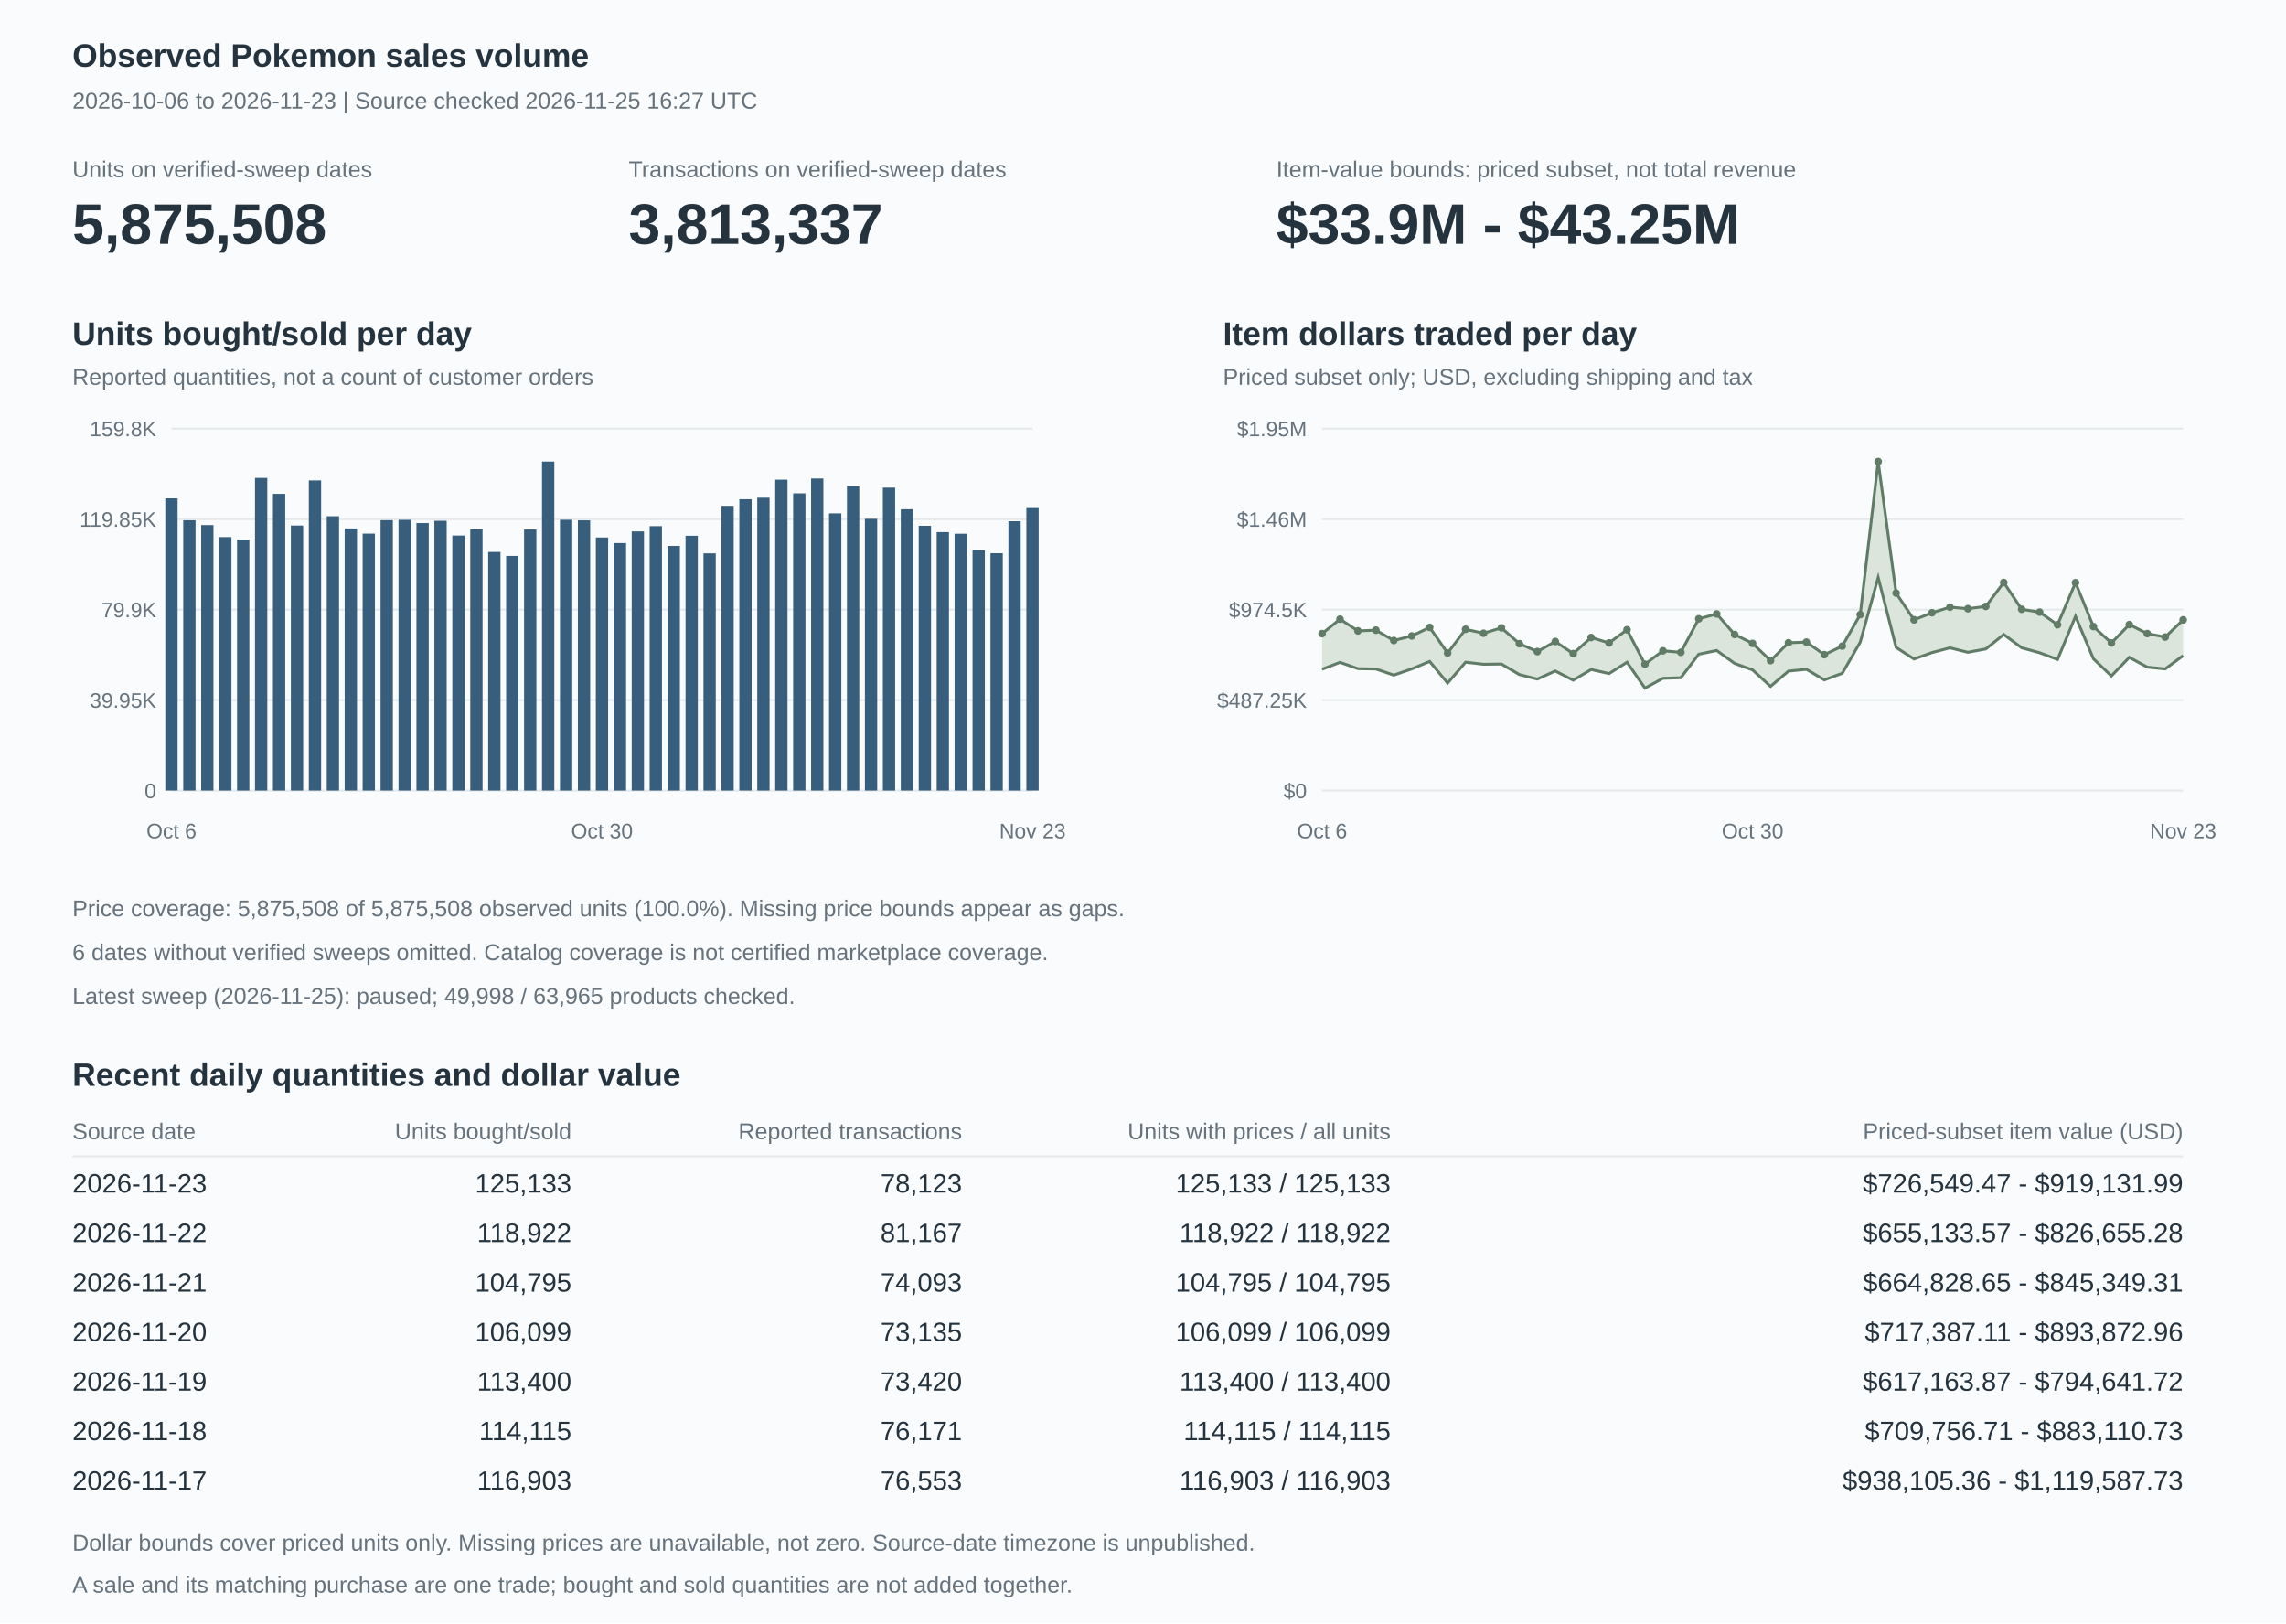
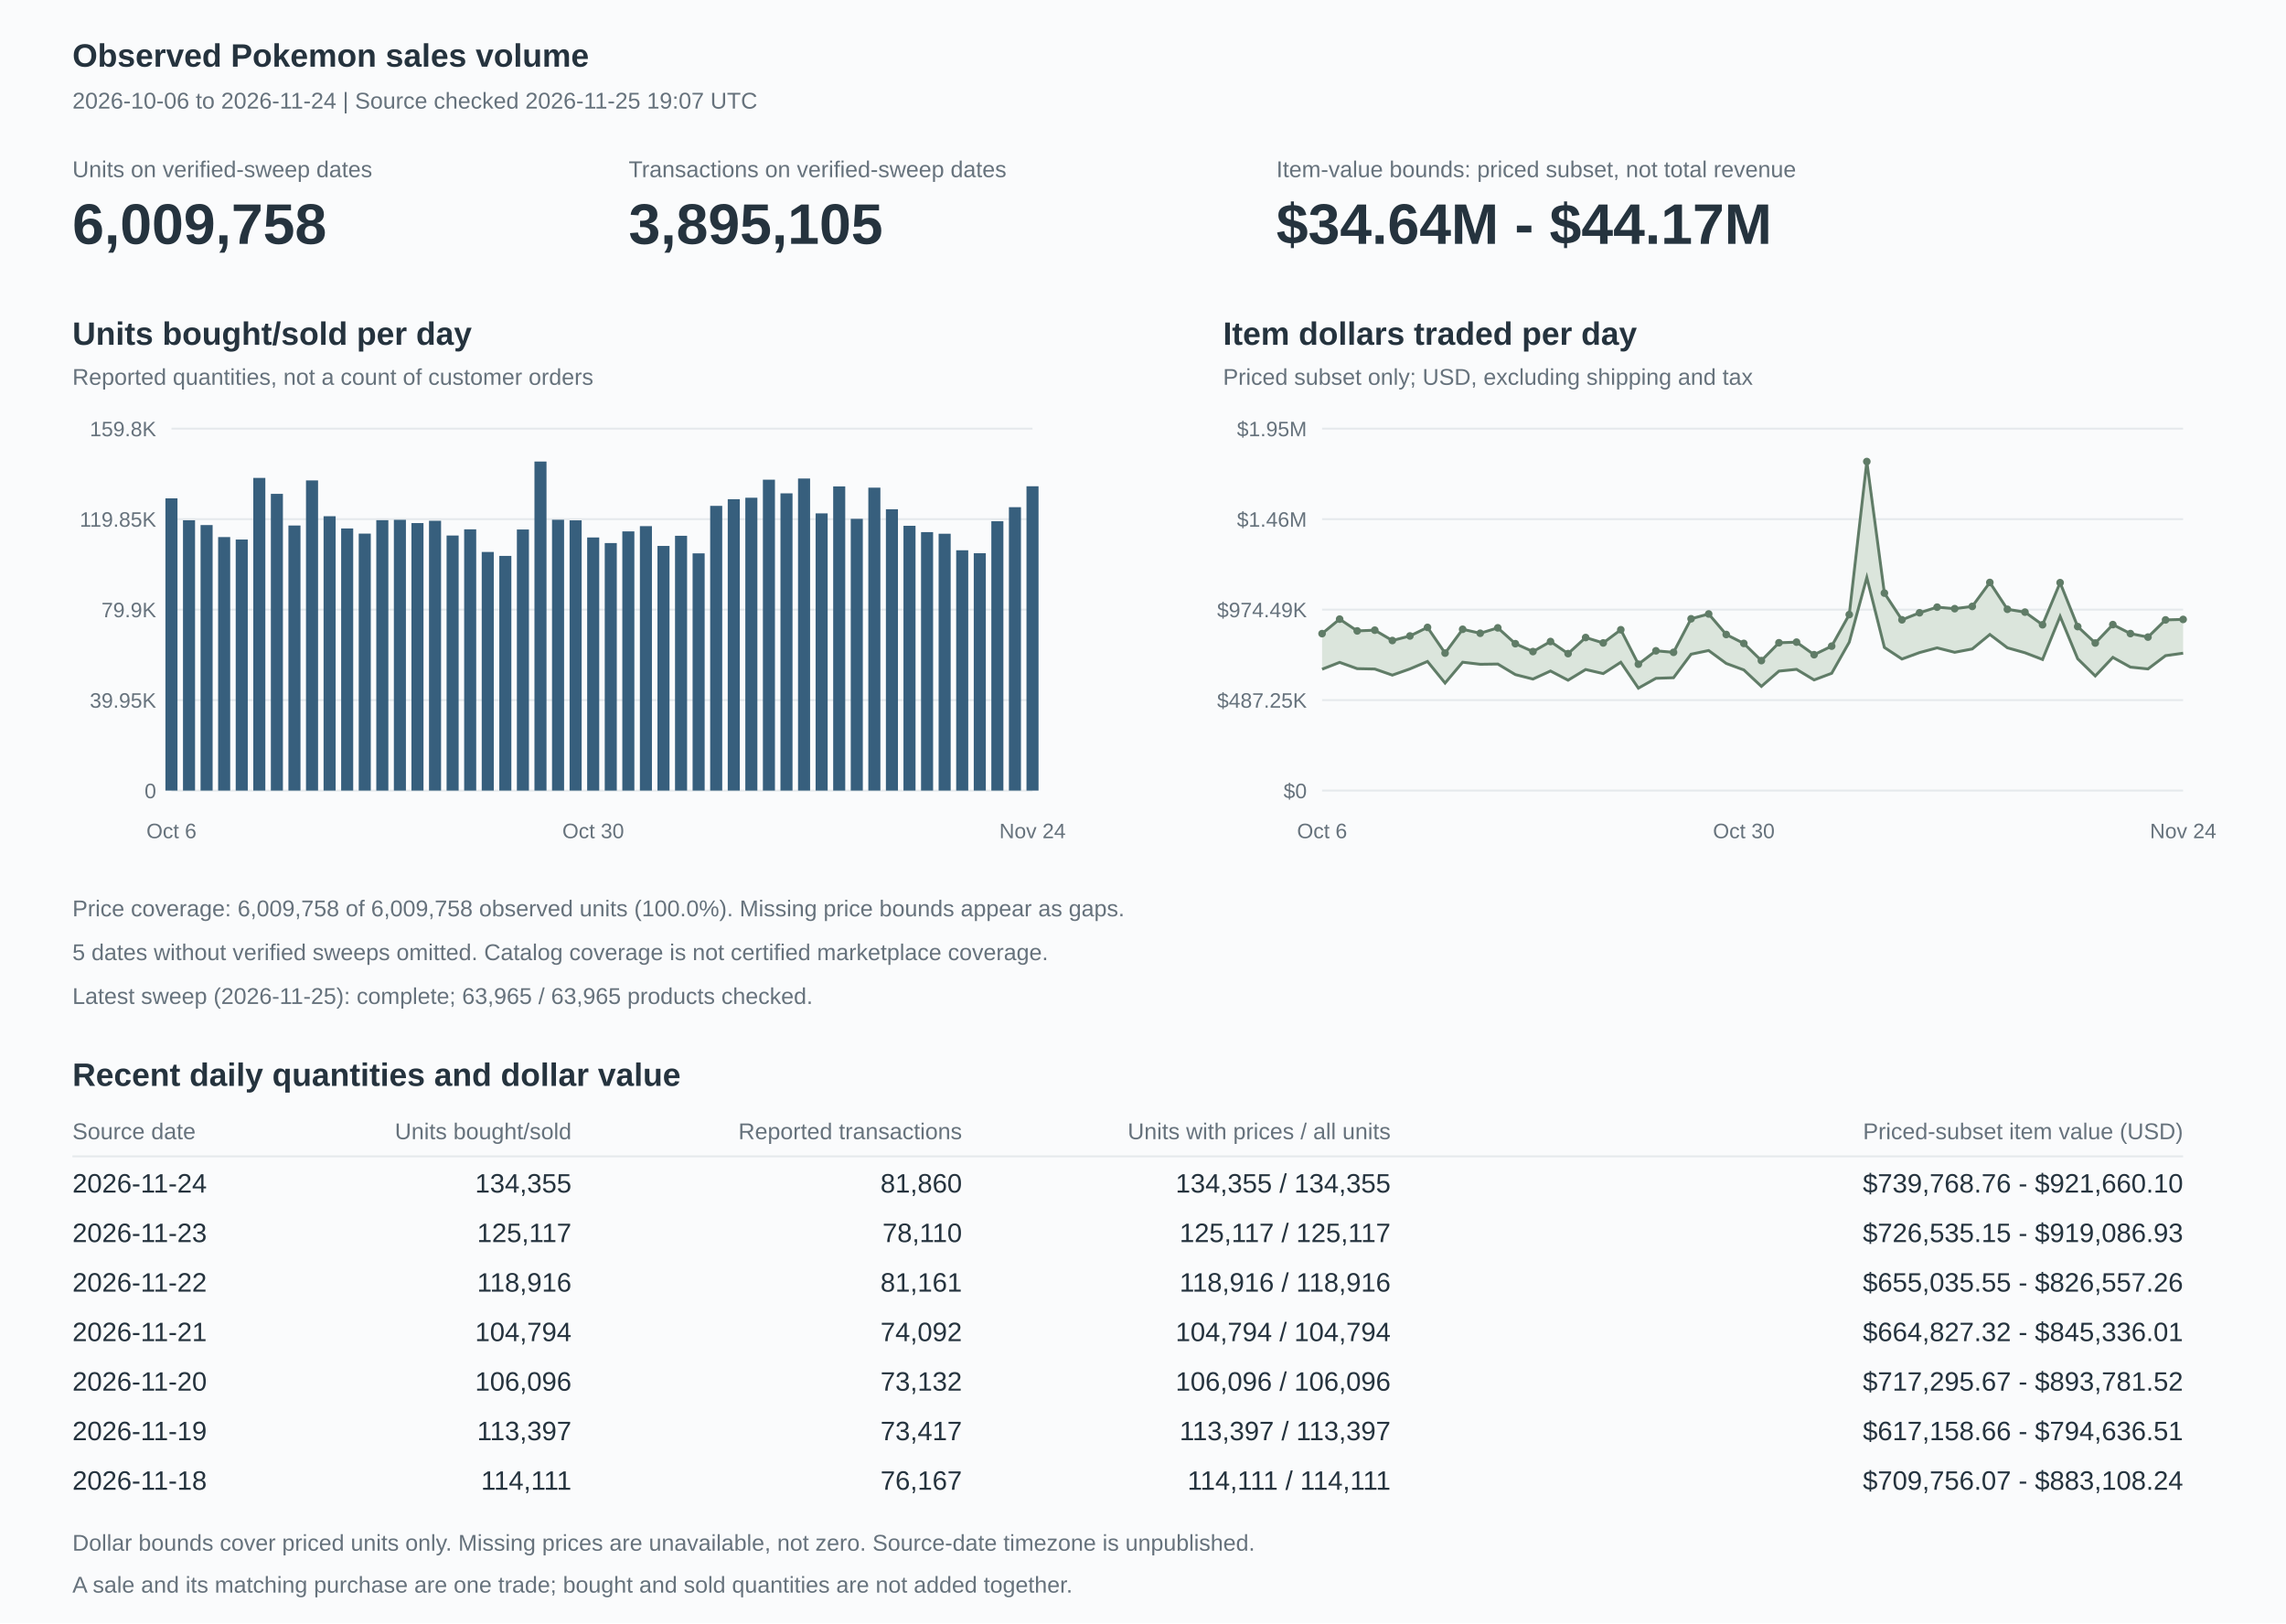
<svg xmlns="http://www.w3.org/2000/svg" width="1200" height="852" viewBox="0 0 1200 852" role="img" aria-labelledby="title description">
  <style>text{font-family:Arial,Helvetica,sans-serif;fill:#25333e;font-size:14px}.heading{font-size:17px;font-weight:600}.muted{fill:#66727c;font-size:12px}.axis{fill:#66727c;font-size:11px}.value{font-size:30px;font-weight:600}.grid{stroke:#e5e9ec;stroke-width:1}</style>
  <rect width="1200" height="852" fill="#fafbfc" />
  <text x="38" y="35" class="heading">Observed Pokemon sales volume</text>
-   <text x="38" y="57" class="muted">2026-10-06 to 2026-11-23 | Source checked 2026-11-25 16:27 UTC</text>
+   <text x="38" y="57" class="muted">2026-10-06 to 2026-11-24 | Source checked 2026-11-25 19:07 UTC</text>
  <text x="38" y="93" class="muted">Units on verified-sweep dates</text>
-   <text x="38" y="128" class="value">5,875,508</text>
+   <text x="38" y="128" class="value">6,009,758</text>
  <text x="330" y="93" class="muted">Transactions on verified-sweep dates</text>
-   <text x="330" y="128" class="value">3,813,337</text>
+   <text x="330" y="128" class="value">3,895,105</text>
  <text x="670" y="93" class="muted">Item-value bounds: priced subset, not total revenue</text>
-   <text x="670" y="128" class="value">$33.9M - $43.25M</text>
+   <text x="670" y="128" class="value">$34.64M - $44.17M</text>
  <text x="38" y="181" class="heading">Units bought/sold per day</text>
  <text x="38" y="202" class="muted">Reported quantities, not a count of customer orders</text>
  <path d="M90,415h452" class="grid" />
  <text x="82" y="419" text-anchor="end" class="axis">0</text>
  <path d="M90,367.5h452" class="grid" />
  <text x="82" y="371.5" text-anchor="end" class="axis">39.95K</text>
  <path d="M90,320h452" class="grid" />
  <text x="82" y="324" text-anchor="end" class="axis">79.9K</text>
  <path d="M90,272.5h452" class="grid" />
  <text x="82" y="276.5" text-anchor="end" class="axis">119.85K</text>
  <path d="M90,225h452" class="grid" />
  <text x="82" y="229" text-anchor="end" class="axis">159.8K</text>
-   <rect x="86.771" y="261.598" width="6.457" height="153.402" fill="#375f7d" />
-   <rect x="96.188" y="273.096" width="6.457" height="141.904" fill="#375f7d" />
-   <rect x="105.605" y="275.622" width="6.457" height="139.378" fill="#375f7d" />
-   <rect x="115.021" y="281.929" width="6.457" height="133.071" fill="#375f7d" />
-   <rect x="124.438" y="283.21" width="6.457" height="131.79" fill="#375f7d" />
-   <rect x="133.855" y="250.867" width="6.457" height="164.133" fill="#375f7d" />
-   <rect x="143.271" y="259.233" width="6.457" height="155.767" fill="#375f7d" />
-   <rect x="152.688" y="275.856" width="6.457" height="139.144" fill="#375f7d" />
-   <rect x="162.105" y="252.182" width="6.457" height="162.818" fill="#375f7d" />
-   <rect x="171.521" y="270.982" width="6.457" height="144.018" fill="#375f7d" />
-   <rect x="180.938" y="277.402" width="6.457" height="137.598" fill="#375f7d" />
-   <rect x="190.355" y="280.104" width="6.457" height="134.896" fill="#375f7d" />
-   <rect x="199.771" y="273.057" width="6.457" height="141.943" fill="#375f7d" />
-   <rect x="209.188" y="272.865" width="6.457" height="142.135" fill="#375f7d" />
-   <rect x="218.605" y="274.575" width="6.457" height="140.425" fill="#375f7d" />
-   <rect x="228.021" y="273.365" width="6.457" height="141.635" fill="#375f7d" />
-   <rect x="237.438" y="281.11" width="6.457" height="133.89" fill="#375f7d" />
-   <rect x="246.855" y="277.854" width="6.457" height="137.146" fill="#375f7d" />
-   <rect x="256.271" y="289.74" width="6.457" height="125.26" fill="#375f7d" />
-   <rect x="265.688" y="291.811" width="6.457" height="123.189" fill="#375f7d" />
-   <rect x="275.105" y="277.946" width="6.457" height="137.054" fill="#375f7d" />
-   <rect x="284.521" y="242.273" width="6.457" height="172.727" fill="#375f7d" />
-   <rect x="293.938" y="272.831" width="6.457" height="142.169" fill="#375f7d" />
-   <rect x="303.355" y="273.138" width="6.457" height="141.862" fill="#375f7d" />
-   <rect x="312.771" y="282.13" width="6.457" height="132.87" fill="#375f7d" />
-   <rect x="322.188" y="285.065" width="6.457" height="129.935" fill="#375f7d" />
-   <rect x="331.605" y="278.941" width="6.457" height="136.059" fill="#375f7d" />
-   <rect x="341.021" y="276.181" width="6.457" height="138.819" fill="#375f7d" />
-   <rect x="350.438" y="286.565" width="6.457" height="128.435" fill="#375f7d" />
-   <rect x="359.855" y="281.234" width="6.457" height="133.766" fill="#375f7d" />
-   <rect x="369.271" y="290.47" width="6.457" height="124.53" fill="#375f7d" />
-   <rect x="378.688" y="265.526" width="6.457" height="149.474" fill="#375f7d" />
-   <rect x="388.105" y="262.051" width="6.457" height="152.949" fill="#375f7d" />
-   <rect x="397.521" y="261.269" width="6.457" height="153.731" fill="#375f7d" />
-   <rect x="406.938" y="251.799" width="6.457" height="163.201" fill="#375f7d" />
-   <rect x="416.355" y="258.97" width="6.457" height="156.03" fill="#375f7d" />
-   <rect x="425.771" y="251.18" width="6.457" height="163.82" fill="#375f7d" />
-   <rect x="435.188" y="269.478" width="6.457" height="145.522" fill="#375f7d" />
-   <rect x="444.605" y="255.324" width="6.457" height="159.676" fill="#375f7d" />
-   <rect x="454.021" y="272.344" width="6.457" height="142.656" fill="#375f7d" />
-   <rect x="463.438" y="255.98" width="6.457" height="159.02" fill="#375f7d" />
-   <rect x="472.855" y="267.313" width="6.457" height="147.687" fill="#375f7d" />
-   <rect x="482.271" y="276.002" width="6.457" height="138.998" fill="#375f7d" />
-   <rect x="491.688" y="279.317" width="6.457" height="135.683" fill="#375f7d" />
-   <rect x="501.105" y="280.167" width="6.457" height="134.833" fill="#375f7d" />
-   <rect x="510.521" y="288.848" width="6.457" height="126.152" fill="#375f7d" />
-   <rect x="519.938" y="290.399" width="6.457" height="124.601" fill="#375f7d" />
-   <rect x="529.355" y="273.602" width="6.457" height="141.398" fill="#375f7d" />
-   <rect x="538.771" y="266.217" width="6.457" height="148.783" fill="#375f7d" />
+   <rect x="86.836" y="261.598" width="6.328" height="153.402" fill="#375f7d" />
+   <rect x="96.06" y="273.096" width="6.328" height="141.904" fill="#375f7d" />
+   <rect x="105.285" y="275.622" width="6.328" height="139.378" fill="#375f7d" />
+   <rect x="114.509" y="281.929" width="6.328" height="133.071" fill="#375f7d" />
+   <rect x="123.734" y="283.21" width="6.328" height="131.79" fill="#375f7d" />
+   <rect x="132.958" y="250.867" width="6.328" height="164.133" fill="#375f7d" />
+   <rect x="142.183" y="259.233" width="6.328" height="155.767" fill="#375f7d" />
+   <rect x="151.407" y="275.856" width="6.328" height="139.144" fill="#375f7d" />
+   <rect x="160.632" y="252.182" width="6.328" height="162.818" fill="#375f7d" />
+   <rect x="169.856" y="270.982" width="6.328" height="144.018" fill="#375f7d" />
+   <rect x="179.081" y="277.402" width="6.328" height="137.598" fill="#375f7d" />
+   <rect x="188.305" y="280.104" width="6.328" height="134.896" fill="#375f7d" />
+   <rect x="197.53" y="273.057" width="6.328" height="141.943" fill="#375f7d" />
+   <rect x="206.754" y="272.865" width="6.328" height="142.135" fill="#375f7d" />
+   <rect x="215.979" y="274.575" width="6.328" height="140.425" fill="#375f7d" />
+   <rect x="225.203" y="273.365" width="6.328" height="141.635" fill="#375f7d" />
+   <rect x="234.428" y="281.11" width="6.328" height="133.89" fill="#375f7d" />
+   <rect x="243.652" y="277.854" width="6.328" height="137.146" fill="#375f7d" />
+   <rect x="252.877" y="289.74" width="6.328" height="125.26" fill="#375f7d" />
+   <rect x="262.101" y="291.811" width="6.328" height="123.189" fill="#375f7d" />
+   <rect x="271.326" y="277.946" width="6.328" height="137.054" fill="#375f7d" />
+   <rect x="280.55" y="242.273" width="6.328" height="172.727" fill="#375f7d" />
+   <rect x="289.775" y="272.831" width="6.328" height="142.169" fill="#375f7d" />
+   <rect x="298.999" y="273.138" width="6.328" height="141.862" fill="#375f7d" />
+   <rect x="308.224" y="282.13" width="6.328" height="132.87" fill="#375f7d" />
+   <rect x="317.448" y="285.066" width="6.328" height="129.934" fill="#375f7d" />
+   <rect x="326.673" y="278.941" width="6.328" height="136.059" fill="#375f7d" />
+   <rect x="335.897" y="276.185" width="6.328" height="138.815" fill="#375f7d" />
+   <rect x="345.122" y="286.577" width="6.328" height="128.423" fill="#375f7d" />
+   <rect x="354.346" y="281.249" width="6.328" height="133.751" fill="#375f7d" />
+   <rect x="363.571" y="290.472" width="6.328" height="124.528" fill="#375f7d" />
+   <rect x="372.795" y="265.543" width="6.328" height="149.457" fill="#375f7d" />
+   <rect x="382.02" y="262.052" width="6.328" height="152.948" fill="#375f7d" />
+   <rect x="391.244" y="261.269" width="6.328" height="153.731" fill="#375f7d" />
+   <rect x="400.469" y="251.799" width="6.328" height="163.201" fill="#375f7d" />
+   <rect x="409.693" y="258.97" width="6.328" height="156.03" fill="#375f7d" />
+   <rect x="418.918" y="251.183" width="6.328" height="163.817" fill="#375f7d" />
+   <rect x="428.142" y="269.483" width="6.328" height="145.517" fill="#375f7d" />
+   <rect x="437.367" y="255.33" width="6.328" height="159.67" fill="#375f7d" />
+   <rect x="446.591" y="272.347" width="6.328" height="142.653" fill="#375f7d" />
+   <rect x="455.816" y="255.981" width="6.328" height="159.019" fill="#375f7d" />
+   <rect x="465.04" y="267.319" width="6.328" height="147.681" fill="#375f7d" />
+   <rect x="474.265" y="276.009" width="6.328" height="138.991" fill="#375f7d" />
+   <rect x="483.489" y="279.322" width="6.328" height="135.678" fill="#375f7d" />
+   <rect x="492.714" y="280.171" width="6.328" height="134.829" fill="#375f7d" />
+   <rect x="501.938" y="288.852" width="6.328" height="126.148" fill="#375f7d" />
+   <rect x="511.163" y="290.4" width="6.328" height="124.6" fill="#375f7d" />
+   <rect x="520.387" y="273.609" width="6.328" height="141.391" fill="#375f7d" />
+   <rect x="529.612" y="266.236" width="6.328" height="148.764" fill="#375f7d" />
+   <rect x="538.836" y="255.252" width="6.328" height="159.748" fill="#375f7d" />
  <text x="90" y="440" text-anchor="middle" class="axis">Oct 6</text>
-   <text x="316" y="440" text-anchor="middle" class="axis">Oct 30</text>
-   <text x="542" y="440" text-anchor="middle" class="axis">Nov 23</text>
+   <text x="311.388" y="440" text-anchor="middle" class="axis">Oct 30</text>
+   <text x="542" y="440" text-anchor="middle" class="axis">Nov 24</text>
  <text x="642" y="181" class="heading">Item dollars traded per day</text>
  <text x="642" y="202" class="muted">Priced subset only; USD, excluding shipping and tax</text>
  <path d="M694,415h452" class="grid" />
  <text x="686" y="419" text-anchor="end" class="axis">$0</text>
  <path d="M694,367.5h452" class="grid" />
  <text x="686" y="371.5" text-anchor="end" class="axis">$487.25K</text>
  <path d="M694,320h452" class="grid" />
-   <text x="686" y="324" text-anchor="end" class="axis">$974.5K</text>
+   <text x="686" y="324" text-anchor="end" class="axis">$974.49K</text>
  <path d="M694,272.5h452" class="grid" />
  <text x="686" y="276.5" text-anchor="end" class="axis">$1.46M</text>
  <path d="M694,225h452" class="grid" />
  <text x="686" y="229" text-anchor="end" class="axis">$1.95M</text>
-   <polygon points="694,332.61 703.417,325.002 712.833,331.182 722.25,330.798 731.667,336.229 741.083,333.834 750.5,329.337 759.917,342.837 769.333,330.335 778.75,332.417 788.167,329.574 797.583,337.891 807,342.036 816.417,336.755 825.833,343.109 835.25,334.658 844.667,337.497 854.083,330.578 863.5,348.658 872.917,341.622 882.333,342.431 891.75,324.83 901.167,322.278 910.583,333.074 920,337.751 929.417,346.771 938.833,337.402 948.25,337.073 957.667,343.661 967.083,339.168 976.5,322.62 985.917,242.273 995.333,311.333 1004.75,325.363 1014.167,321.671 1023.583,318.714 1033,319.516 1042.417,318.327 1051.833,305.751 1061.25,319.831 1070.667,321.321 1080.083,327.957 1089.5,305.857 1098.917,328.91 1108.333,337.534 1117.75,327.86 1127.167,332.591 1136.583,334.413 1146,325.398 1146,344.172 1136.583,351.134 1127.167,350.189 1117.75,345.065 1108.333,354.836 1098.917,345.809 1089.5,323.548 1080.083,346.169 1070.667,342.649 1061.25,340.048 1051.833,333.06 1042.417,340.655 1033,342.408 1023.583,340.075 1014.167,342.557 1004.75,345.942 995.333,339.862 985.917,303.146 976.5,337.103 967.083,353.417 957.667,356.896 948.25,351.351 938.833,352.282 929.417,360.308 920,351.663 910.583,348.257 901.167,341.473 891.75,343.408 882.333,355.76 872.917,356.062 863.5,361.229 854.083,347.636 844.667,353.579 835.25,351.45 825.833,357.058 816.417,352.229 807,356.456 797.583,354.116 788.167,348.572 778.75,348.698 769.333,347.608 759.917,358.557 750.5,347.218 741.083,351.127 731.667,354.387 722.25,351.182 712.833,350.995 703.417,347.692 694,351.301" fill="#dbe5dc" />
-   <polyline points="694,351.301 703.417,347.692 712.833,350.995 722.25,351.182 731.667,354.387 741.083,351.127 750.5,347.218 759.917,358.557 769.333,347.608 778.75,348.698 788.167,348.572 797.583,354.116 807,356.456 816.417,352.229 825.833,357.058 835.25,351.45 844.667,353.579 854.083,347.636 863.5,361.229 872.917,356.062 882.333,355.76 891.75,343.408 901.167,341.473 910.583,348.257 920,351.663 929.417,360.308 938.833,352.282 948.25,351.351 957.667,356.896 967.083,353.417 976.5,337.103 985.917,303.146 995.333,339.862 1004.75,345.942 1014.167,342.557 1023.583,340.075 1033,342.408 1042.417,340.655 1051.833,333.06 1061.25,340.048 1070.667,342.649 1080.083,346.169 1089.5,323.548 1098.917,345.809 1108.333,354.836 1117.75,345.065 1127.167,350.189 1136.583,351.134 1146,344.172" fill="none" stroke="#607c67" stroke-width="1.5" />
-   <polyline points="694,332.61 703.417,325.002 712.833,331.182 722.25,330.798 731.667,336.229 741.083,333.834 750.5,329.337 759.917,342.837 769.333,330.335 778.75,332.417 788.167,329.574 797.583,337.891 807,342.036 816.417,336.755 825.833,343.109 835.25,334.658 844.667,337.497 854.083,330.578 863.5,348.658 872.917,341.622 882.333,342.431 891.75,324.83 901.167,322.278 910.583,333.074 920,337.751 929.417,346.771 938.833,337.402 948.25,337.073 957.667,343.661 967.083,339.168 976.5,322.62 985.917,242.273 995.333,311.333 1004.75,325.363 1014.167,321.671 1023.583,318.714 1033,319.516 1042.417,318.327 1051.833,305.751 1061.25,319.831 1070.667,321.321 1080.083,327.957 1089.5,305.857 1098.917,328.91 1108.333,337.534 1117.75,327.86 1127.167,332.591 1136.583,334.413 1146,325.398" fill="none" stroke="#607c67" stroke-width="1.5" />
-   <circle cx="694" cy="332.61" r="2" fill="#607c67" />
-   <circle cx="703.417" cy="325.002" r="2" fill="#607c67" />
-   <circle cx="712.833" cy="331.182" r="2" fill="#607c67" />
-   <circle cx="722.25" cy="330.798" r="2" fill="#607c67" />
-   <circle cx="731.667" cy="336.229" r="2" fill="#607c67" />
-   <circle cx="741.083" cy="333.834" r="2" fill="#607c67" />
-   <circle cx="750.5" cy="329.337" r="2" fill="#607c67" />
-   <circle cx="759.917" cy="342.837" r="2" fill="#607c67" />
-   <circle cx="769.333" cy="330.335" r="2" fill="#607c67" />
-   <circle cx="778.75" cy="332.417" r="2" fill="#607c67" />
-   <circle cx="788.167" cy="329.574" r="2" fill="#607c67" />
-   <circle cx="797.583" cy="337.891" r="2" fill="#607c67" />
-   <circle cx="807" cy="342.036" r="2" fill="#607c67" />
-   <circle cx="816.417" cy="336.755" r="2" fill="#607c67" />
-   <circle cx="825.833" cy="343.109" r="2" fill="#607c67" />
-   <circle cx="835.25" cy="334.658" r="2" fill="#607c67" />
-   <circle cx="844.667" cy="337.497" r="2" fill="#607c67" />
-   <circle cx="854.083" cy="330.578" r="2" fill="#607c67" />
-   <circle cx="863.5" cy="348.658" r="2" fill="#607c67" />
-   <circle cx="872.917" cy="341.622" r="2" fill="#607c67" />
-   <circle cx="882.333" cy="342.431" r="2" fill="#607c67" />
-   <circle cx="891.75" cy="324.83" r="2" fill="#607c67" />
-   <circle cx="901.167" cy="322.278" r="2" fill="#607c67" />
-   <circle cx="910.583" cy="333.074" r="2" fill="#607c67" />
-   <circle cx="920" cy="337.751" r="2" fill="#607c67" />
-   <circle cx="929.417" cy="346.771" r="2" fill="#607c67" />
-   <circle cx="938.833" cy="337.402" r="2" fill="#607c67" />
-   <circle cx="948.25" cy="337.073" r="2" fill="#607c67" />
-   <circle cx="957.667" cy="343.661" r="2" fill="#607c67" />
-   <circle cx="967.083" cy="339.168" r="2" fill="#607c67" />
-   <circle cx="976.5" cy="322.62" r="2" fill="#607c67" />
-   <circle cx="985.917" cy="242.273" r="2" fill="#607c67" />
-   <circle cx="995.333" cy="311.333" r="2" fill="#607c67" />
-   <circle cx="1004.75" cy="325.363" r="2" fill="#607c67" />
-   <circle cx="1014.167" cy="321.671" r="2" fill="#607c67" />
-   <circle cx="1023.583" cy="318.714" r="2" fill="#607c67" />
-   <circle cx="1033" cy="319.516" r="2" fill="#607c67" />
-   <circle cx="1042.417" cy="318.327" r="2" fill="#607c67" />
-   <circle cx="1051.833" cy="305.751" r="2" fill="#607c67" />
-   <circle cx="1061.25" cy="319.831" r="2" fill="#607c67" />
-   <circle cx="1070.667" cy="321.321" r="2" fill="#607c67" />
-   <circle cx="1080.083" cy="327.957" r="2" fill="#607c67" />
-   <circle cx="1089.5" cy="305.857" r="2" fill="#607c67" />
-   <circle cx="1098.917" cy="328.91" r="2" fill="#607c67" />
-   <circle cx="1108.333" cy="337.534" r="2" fill="#607c67" />
-   <circle cx="1117.75" cy="327.86" r="2" fill="#607c67" />
-   <circle cx="1127.167" cy="332.591" r="2" fill="#607c67" />
-   <circle cx="1136.583" cy="334.413" r="2" fill="#607c67" />
-   <circle cx="1146" cy="325.398" r="2" fill="#607c67" />
+   <polygon points="694,332.609 703.224,325.001 712.449,331.181 721.673,330.797 730.898,336.228 740.122,333.833 749.347,329.336 758.571,342.836 767.796,330.334 777.02,332.416 786.245,329.573 795.469,337.89 804.694,342.035 813.918,336.754 823.143,343.109 832.367,334.657 841.592,337.496 850.816,330.577 860.041,348.657 869.265,341.621 878.49,342.43 887.714,324.829 896.939,322.277 906.163,333.074 915.388,337.75 924.612,346.771 933.837,337.401 943.061,337.074 952.286,343.671 961.51,339.179 970.735,322.619 979.959,242.273 989.184,311.333 998.408,325.362 1007.633,321.67 1016.857,318.713 1026.082,319.516 1035.306,318.327 1044.531,305.75 1053.755,319.83 1062.98,321.321 1072.204,327.963 1081.429,305.858 1090.653,328.909 1099.878,337.534 1109.102,327.868 1118.327,332.591 1127.551,334.422 1136.776,325.401 1146,325.151 1146,342.882 1136.776,344.173 1127.551,351.143 1118.327,350.188 1109.102,345.073 1099.878,354.835 1090.653,345.808 1081.429,323.548 1072.204,346.176 1062.98,342.648 1053.755,340.047 1044.531,333.06 1035.306,340.655 1026.082,342.409 1016.857,340.074 1007.633,342.556 998.408,345.941 989.184,339.862 979.959,303.146 970.735,337.102 961.51,353.426 952.286,356.906 943.061,351.352 933.837,352.282 924.612,360.308 915.388,351.662 906.163,348.257 896.939,341.473 887.714,343.407 878.49,355.759 869.265,356.062 860.041,361.229 850.816,347.635 841.592,353.578 832.367,351.449 823.143,357.057 813.918,352.228 804.694,356.456 795.469,354.115 786.245,348.571 777.02,348.698 767.796,347.607 758.571,358.557 749.347,347.217 740.122,351.126 730.898,354.386 721.673,351.182 712.449,350.995 703.224,347.691 694,351.3" fill="#dbe5dc" />
+   <polyline points="694,351.3 703.224,347.691 712.449,350.995 721.673,351.182 730.898,354.386 740.122,351.126 749.347,347.217 758.571,358.557 767.796,347.607 777.02,348.698 786.245,348.571 795.469,354.115 804.694,356.456 813.918,352.228 823.143,357.057 832.367,351.449 841.592,353.578 850.816,347.635 860.041,361.229 869.265,356.062 878.49,355.759 887.714,343.407 896.939,341.473 906.163,348.257 915.388,351.662 924.612,360.308 933.837,352.282 943.061,351.352 952.286,356.906 961.51,353.426 970.735,337.102 979.959,303.146 989.184,339.862 998.408,345.941 1007.633,342.556 1016.857,340.074 1026.082,342.409 1035.306,340.655 1044.531,333.06 1053.755,340.047 1062.98,342.648 1072.204,346.176 1081.429,323.548 1090.653,345.808 1099.878,354.835 1109.102,345.073 1118.327,350.188 1127.551,351.143 1136.776,344.173 1146,342.882" fill="none" stroke="#607c67" stroke-width="1.5" />
+   <polyline points="694,332.609 703.224,325.001 712.449,331.181 721.673,330.797 730.898,336.228 740.122,333.833 749.347,329.336 758.571,342.836 767.796,330.334 777.02,332.416 786.245,329.573 795.469,337.89 804.694,342.035 813.918,336.754 823.143,343.109 832.367,334.657 841.592,337.496 850.816,330.577 860.041,348.657 869.265,341.621 878.49,342.43 887.714,324.829 896.939,322.277 906.163,333.074 915.388,337.75 924.612,346.771 933.837,337.401 943.061,337.074 952.286,343.671 961.51,339.179 970.735,322.619 979.959,242.273 989.184,311.333 998.408,325.362 1007.633,321.67 1016.857,318.713 1026.082,319.516 1035.306,318.327 1044.531,305.75 1053.755,319.83 1062.98,321.321 1072.204,327.963 1081.429,305.858 1090.653,328.909 1099.878,337.534 1109.102,327.868 1118.327,332.591 1127.551,334.422 1136.776,325.401 1146,325.151" fill="none" stroke="#607c67" stroke-width="1.5" />
+   <circle cx="694" cy="332.609" r="2" fill="#607c67" />
+   <circle cx="703.224" cy="325.001" r="2" fill="#607c67" />
+   <circle cx="712.449" cy="331.181" r="2" fill="#607c67" />
+   <circle cx="721.673" cy="330.797" r="2" fill="#607c67" />
+   <circle cx="730.898" cy="336.228" r="2" fill="#607c67" />
+   <circle cx="740.122" cy="333.833" r="2" fill="#607c67" />
+   <circle cx="749.347" cy="329.336" r="2" fill="#607c67" />
+   <circle cx="758.571" cy="342.836" r="2" fill="#607c67" />
+   <circle cx="767.796" cy="330.334" r="2" fill="#607c67" />
+   <circle cx="777.02" cy="332.416" r="2" fill="#607c67" />
+   <circle cx="786.245" cy="329.573" r="2" fill="#607c67" />
+   <circle cx="795.469" cy="337.89" r="2" fill="#607c67" />
+   <circle cx="804.694" cy="342.035" r="2" fill="#607c67" />
+   <circle cx="813.918" cy="336.754" r="2" fill="#607c67" />
+   <circle cx="823.143" cy="343.109" r="2" fill="#607c67" />
+   <circle cx="832.367" cy="334.657" r="2" fill="#607c67" />
+   <circle cx="841.592" cy="337.496" r="2" fill="#607c67" />
+   <circle cx="850.816" cy="330.577" r="2" fill="#607c67" />
+   <circle cx="860.041" cy="348.657" r="2" fill="#607c67" />
+   <circle cx="869.265" cy="341.621" r="2" fill="#607c67" />
+   <circle cx="878.49" cy="342.43" r="2" fill="#607c67" />
+   <circle cx="887.714" cy="324.829" r="2" fill="#607c67" />
+   <circle cx="896.939" cy="322.277" r="2" fill="#607c67" />
+   <circle cx="906.163" cy="333.074" r="2" fill="#607c67" />
+   <circle cx="915.388" cy="337.75" r="2" fill="#607c67" />
+   <circle cx="924.612" cy="346.771" r="2" fill="#607c67" />
+   <circle cx="933.837" cy="337.401" r="2" fill="#607c67" />
+   <circle cx="943.061" cy="337.074" r="2" fill="#607c67" />
+   <circle cx="952.286" cy="343.671" r="2" fill="#607c67" />
+   <circle cx="961.51" cy="339.179" r="2" fill="#607c67" />
+   <circle cx="970.735" cy="322.619" r="2" fill="#607c67" />
+   <circle cx="979.959" cy="242.273" r="2" fill="#607c67" />
+   <circle cx="989.184" cy="311.333" r="2" fill="#607c67" />
+   <circle cx="998.408" cy="325.362" r="2" fill="#607c67" />
+   <circle cx="1007.633" cy="321.67" r="2" fill="#607c67" />
+   <circle cx="1016.857" cy="318.713" r="2" fill="#607c67" />
+   <circle cx="1026.082" cy="319.516" r="2" fill="#607c67" />
+   <circle cx="1035.306" cy="318.327" r="2" fill="#607c67" />
+   <circle cx="1044.531" cy="305.75" r="2" fill="#607c67" />
+   <circle cx="1053.755" cy="319.83" r="2" fill="#607c67" />
+   <circle cx="1062.98" cy="321.321" r="2" fill="#607c67" />
+   <circle cx="1072.204" cy="327.963" r="2" fill="#607c67" />
+   <circle cx="1081.429" cy="305.858" r="2" fill="#607c67" />
+   <circle cx="1090.653" cy="328.909" r="2" fill="#607c67" />
+   <circle cx="1099.878" cy="337.534" r="2" fill="#607c67" />
+   <circle cx="1109.102" cy="327.868" r="2" fill="#607c67" />
+   <circle cx="1118.327" cy="332.591" r="2" fill="#607c67" />
+   <circle cx="1127.551" cy="334.422" r="2" fill="#607c67" />
+   <circle cx="1136.776" cy="325.401" r="2" fill="#607c67" />
+   <circle cx="1146" cy="325.151" r="2" fill="#607c67" />
  <text x="694" y="440" text-anchor="middle" class="axis">Oct 6</text>
-   <text x="920" y="440" text-anchor="middle" class="axis">Oct 30</text>
-   <text x="1146" y="440" text-anchor="middle" class="axis">Nov 23</text>
-   <text x="38" y="481" class="muted">Price coverage: 5,875,508 of 5,875,508 observed units (100.0%). Missing price bounds appear as gaps.</text>
-   <text x="38" y="504" class="muted">6 dates without verified sweeps omitted. Catalog coverage is not certified marketplace coverage.</text>
-   <text x="38" y="527" class="muted">Latest sweep (2026-11-25): paused; 49,998 / 63,965 products checked.</text>
+   <text x="915.388" y="440" text-anchor="middle" class="axis">Oct 30</text>
+   <text x="1146" y="440" text-anchor="middle" class="axis">Nov 24</text>
+   <text x="38" y="481" class="muted">Price coverage: 6,009,758 of 6,009,758 observed units (100.0%). Missing price bounds appear as gaps.</text>
+   <text x="38" y="504" class="muted">5 dates without verified sweeps omitted. Catalog coverage is not certified marketplace coverage.</text>
+   <text x="38" y="527" class="muted">Latest sweep (2026-11-25): complete; 63,965 / 63,965 products checked.</text>
  <text x="38" y="570" class="heading">Recent daily quantities and dollar value</text>
  <text x="38" y="598" class="muted">Source date</text>
  <text x="300" y="598" text-anchor="end" class="muted">Units bought/sold</text>
  <text x="505" y="598" text-anchor="end" class="muted">Reported transactions</text>
  <text x="730" y="598" text-anchor="end" class="muted">Units with prices / all units</text>
  <text x="1146" y="598" text-anchor="end" class="muted">Priced-subset item value (USD)</text>
  <path d="M38,607h1108" class="grid" />
-   <text x="38" y="626">2026-11-23</text>
-   <text x="300" y="626" text-anchor="end">125,133</text>
-   <text x="505" y="626" text-anchor="end">78,123</text>
-   <text x="730" y="626" text-anchor="end">125,133 / 125,133</text>
-   <text x="1146" y="626" text-anchor="end">$726,549.47 - $919,131.99</text>
-   <text x="38" y="652">2026-11-22</text>
-   <text x="300" y="652" text-anchor="end">118,922</text>
-   <text x="505" y="652" text-anchor="end">81,167</text>
-   <text x="730" y="652" text-anchor="end">118,922 / 118,922</text>
-   <text x="1146" y="652" text-anchor="end">$655,133.57 - $826,655.28</text>
-   <text x="38" y="678">2026-11-21</text>
-   <text x="300" y="678" text-anchor="end">104,795</text>
-   <text x="505" y="678" text-anchor="end">74,093</text>
-   <text x="730" y="678" text-anchor="end">104,795 / 104,795</text>
-   <text x="1146" y="678" text-anchor="end">$664,828.65 - $845,349.31</text>
-   <text x="38" y="704">2026-11-20</text>
-   <text x="300" y="704" text-anchor="end">106,099</text>
-   <text x="505" y="704" text-anchor="end">73,135</text>
-   <text x="730" y="704" text-anchor="end">106,099 / 106,099</text>
-   <text x="1146" y="704" text-anchor="end">$717,387.11 - $893,872.96</text>
-   <text x="38" y="730">2026-11-19</text>
-   <text x="300" y="730" text-anchor="end">113,400</text>
-   <text x="505" y="730" text-anchor="end">73,420</text>
-   <text x="730" y="730" text-anchor="end">113,400 / 113,400</text>
-   <text x="1146" y="730" text-anchor="end">$617,163.87 - $794,641.72</text>
-   <text x="38" y="756">2026-11-18</text>
-   <text x="300" y="756" text-anchor="end">114,115</text>
-   <text x="505" y="756" text-anchor="end">76,171</text>
-   <text x="730" y="756" text-anchor="end">114,115 / 114,115</text>
-   <text x="1146" y="756" text-anchor="end">$709,756.71 - $883,110.73</text>
-   <text x="38" y="782">2026-11-17</text>
-   <text x="300" y="782" text-anchor="end">116,903</text>
-   <text x="505" y="782" text-anchor="end">76,553</text>
-   <text x="730" y="782" text-anchor="end">116,903 / 116,903</text>
-   <text x="1146" y="782" text-anchor="end">$938,105.36 - $1,119,587.73</text>
+   <text x="38" y="626">2026-11-24</text>
+   <text x="300" y="626" text-anchor="end">134,355</text>
+   <text x="505" y="626" text-anchor="end">81,860</text>
+   <text x="730" y="626" text-anchor="end">134,355 / 134,355</text>
+   <text x="1146" y="626" text-anchor="end">$739,768.76 - $921,660.10</text>
+   <text x="38" y="652">2026-11-23</text>
+   <text x="300" y="652" text-anchor="end">125,117</text>
+   <text x="505" y="652" text-anchor="end">78,110</text>
+   <text x="730" y="652" text-anchor="end">125,117 / 125,117</text>
+   <text x="1146" y="652" text-anchor="end">$726,535.15 - $919,086.93</text>
+   <text x="38" y="678">2026-11-22</text>
+   <text x="300" y="678" text-anchor="end">118,916</text>
+   <text x="505" y="678" text-anchor="end">81,161</text>
+   <text x="730" y="678" text-anchor="end">118,916 / 118,916</text>
+   <text x="1146" y="678" text-anchor="end">$655,035.55 - $826,557.26</text>
+   <text x="38" y="704">2026-11-21</text>
+   <text x="300" y="704" text-anchor="end">104,794</text>
+   <text x="505" y="704" text-anchor="end">74,092</text>
+   <text x="730" y="704" text-anchor="end">104,794 / 104,794</text>
+   <text x="1146" y="704" text-anchor="end">$664,827.32 - $845,336.01</text>
+   <text x="38" y="730">2026-11-20</text>
+   <text x="300" y="730" text-anchor="end">106,096</text>
+   <text x="505" y="730" text-anchor="end">73,132</text>
+   <text x="730" y="730" text-anchor="end">106,096 / 106,096</text>
+   <text x="1146" y="730" text-anchor="end">$717,295.67 - $893,781.52</text>
+   <text x="38" y="756">2026-11-19</text>
+   <text x="300" y="756" text-anchor="end">113,397</text>
+   <text x="505" y="756" text-anchor="end">73,417</text>
+   <text x="730" y="756" text-anchor="end">113,397 / 113,397</text>
+   <text x="1146" y="756" text-anchor="end">$617,158.66 - $794,636.51</text>
+   <text x="38" y="782">2026-11-18</text>
+   <text x="300" y="782" text-anchor="end">114,111</text>
+   <text x="505" y="782" text-anchor="end">76,167</text>
+   <text x="730" y="782" text-anchor="end">114,111 / 114,111</text>
+   <text x="1146" y="782" text-anchor="end">$709,756.07 - $883,108.24</text>
  <text x="38" y="814" class="muted">Dollar bounds cover priced units only. Missing prices are unavailable, not zero. Source-date timezone is unpublished.</text>
  <text x="38" y="836" class="muted">A sale and its matching purchase are one trade; bought and sold quantities are not added together.</text>
</svg>
